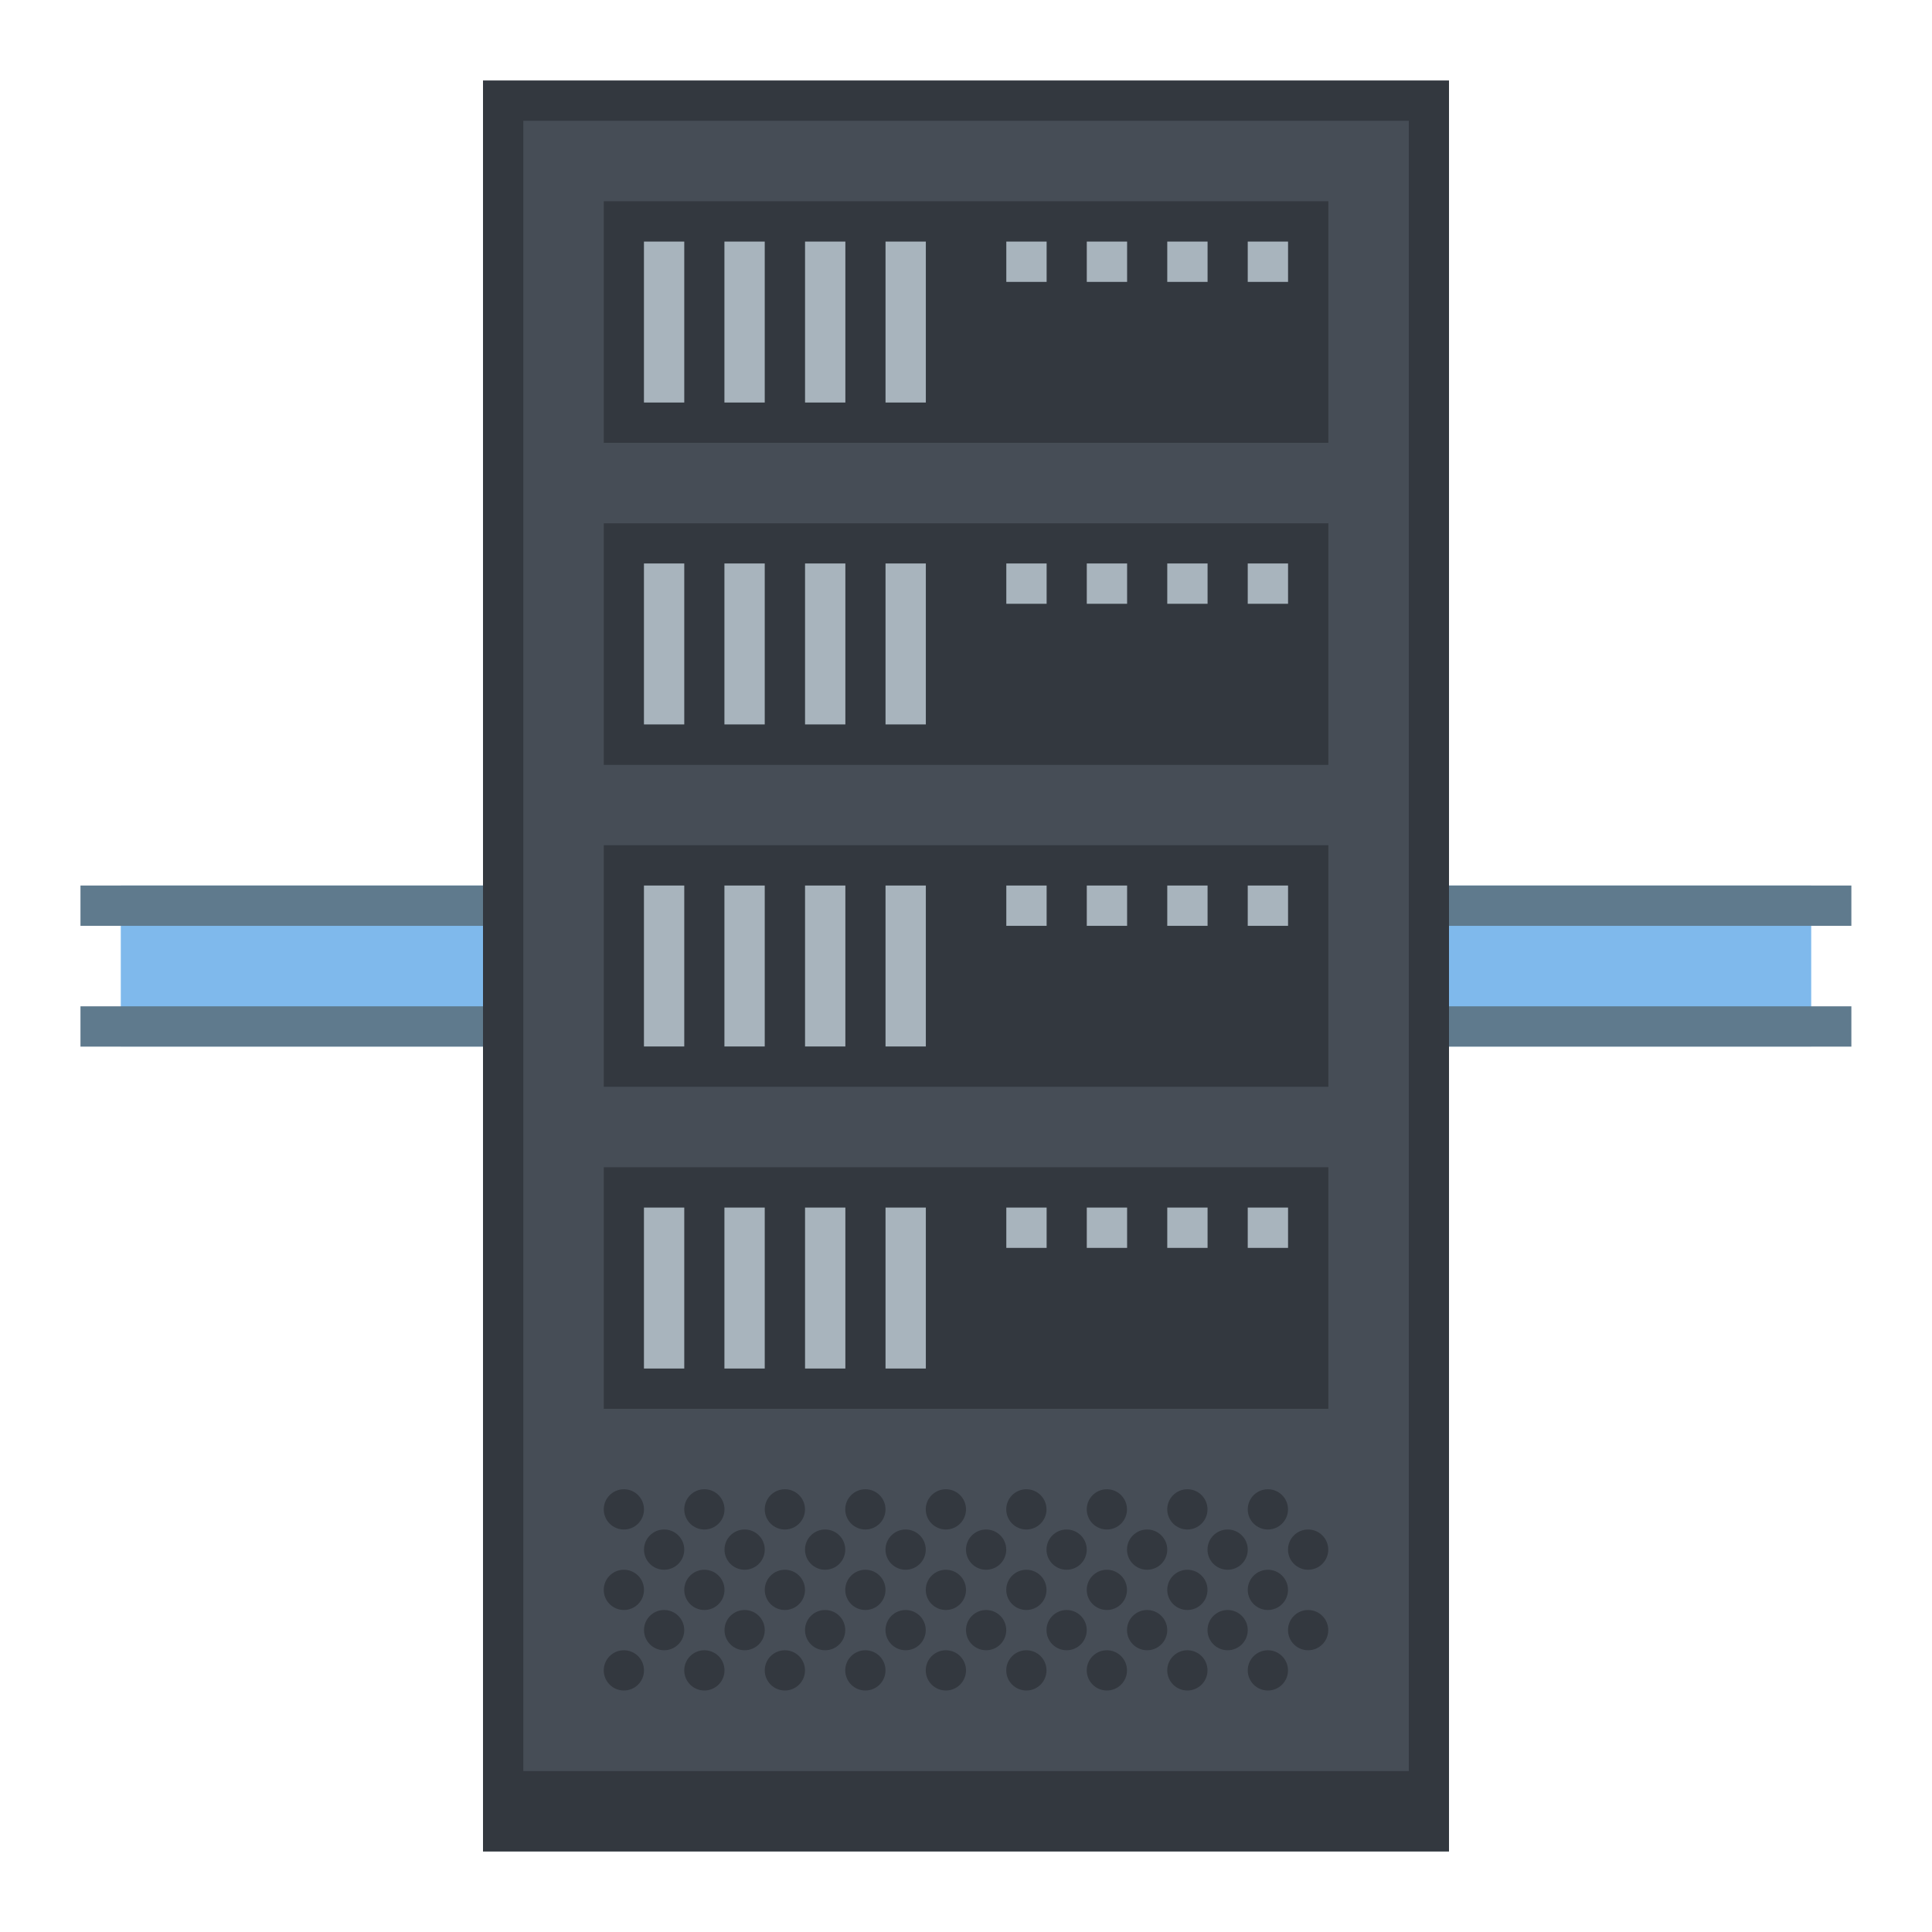
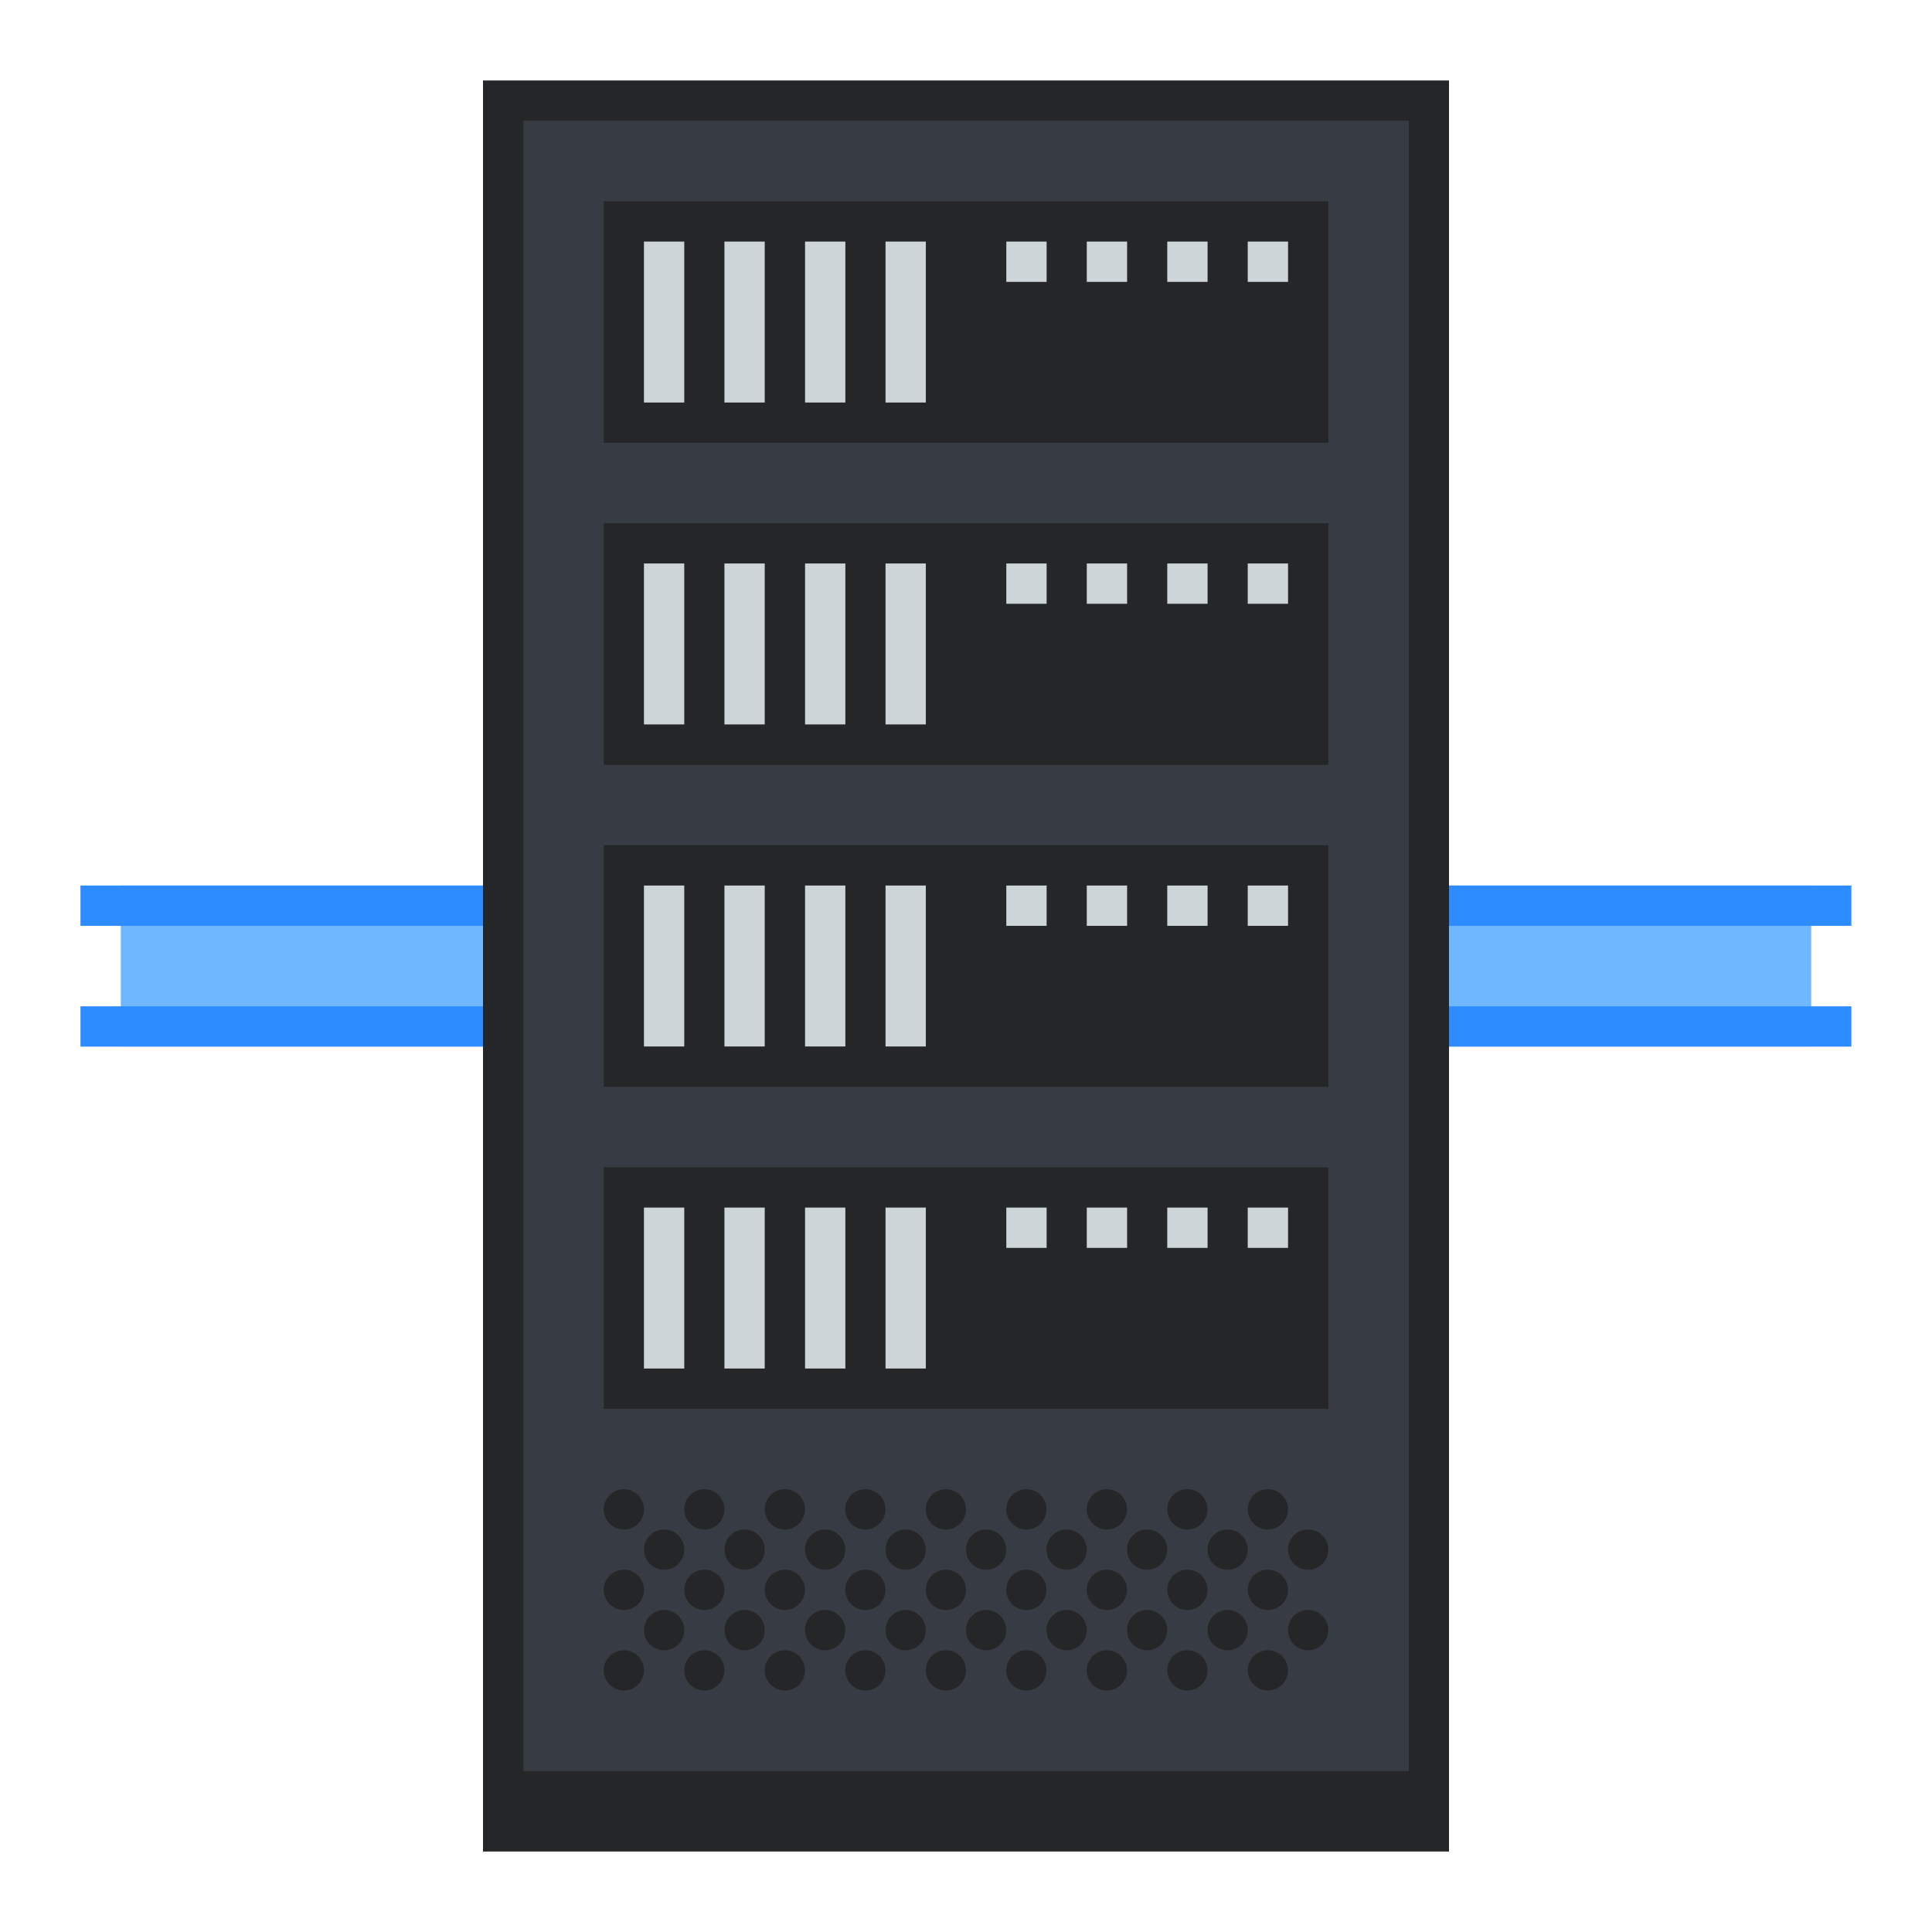
<svg xmlns="http://www.w3.org/2000/svg" width="48" height="48" viewBox="0 0 12.7 12.7" version="1.1" id="svg2634">
  <defs id="defs2628" />
  <g id="layer1" transform="translate(-82.55,-157.3)">
    <g id="g1241">
-       <rect y="163.121" x="91.81" height="1.058" width="2.646" id="rect2089" style="opacity:1;fill:#7fb9ec;fill-opacity:1;fill-rule:nonzero;stroke:none;stroke-width:0.265;stroke-linecap:round;stroke-linejoin:bevel;stroke-miterlimit:4;stroke-dasharray:none;stroke-dashoffset:35;stroke-opacity:1" />
-       <rect y="163.121" x="83.344" height="1.058" width="2.646" id="rect2087" style="opacity:1;fill:#7fb9ec;fill-opacity:1;fill-rule:nonzero;stroke:none;stroke-width:0.265;stroke-linecap:round;stroke-linejoin:bevel;stroke-miterlimit:4;stroke-dasharray:none;stroke-dashoffset:35;stroke-opacity:1" />
-       <rect y="163.121" x="83.079" height="0.265" width="2.91" id="rect2091" style="opacity:1;fill:#5f7a8d;fill-opacity:1;fill-rule:nonzero;stroke:none;stroke-width:0.265;stroke-linecap:round;stroke-linejoin:bevel;stroke-miterlimit:4;stroke-dasharray:none;stroke-dashoffset:35;stroke-opacity:1" />
-       <rect y="163.915" x="83.079" height="0.265" width="2.91" id="rect2093" style="opacity:1;fill:#5f7a8d;fill-opacity:1;fill-rule:nonzero;stroke:none;stroke-width:0.265;stroke-linecap:round;stroke-linejoin:bevel;stroke-miterlimit:4;stroke-dasharray:none;stroke-dashoffset:35;stroke-opacity:1" />
-       <rect y="163.121" x="91.81" height="0.265" width="2.91" id="rect2095" style="opacity:1;fill:#5f7a8d;fill-opacity:1;fill-rule:nonzero;stroke:none;stroke-width:0.265;stroke-linecap:round;stroke-linejoin:bevel;stroke-miterlimit:4;stroke-dasharray:none;stroke-dashoffset:35;stroke-opacity:1" />
-       <rect y="163.915" x="91.81" height="0.265" width="2.91" id="rect2097" style="opacity:1;fill:#5f7a8d;fill-opacity:1;fill-rule:nonzero;stroke:none;stroke-width:0.265;stroke-linecap:round;stroke-linejoin:bevel;stroke-miterlimit:4;stroke-dasharray:none;stroke-dashoffset:35;stroke-opacity:1" />
-       <rect y="157.829" x="85.725" height="11.642" width="6.35" id="rect1496" style="opacity:1;fill:#33383f;fill-opacity:1;fill-rule:nonzero;stroke:none;stroke-width:0.265;stroke-linecap:round;stroke-linejoin:bevel;stroke-miterlimit:4;stroke-dasharray:none;stroke-dashoffset:35;stroke-opacity:1" />
-       <rect y="158.094" x="85.99" height="10.848" width="5.821" id="rect1891" style="opacity:1;fill:#464d56;fill-opacity:1;fill-rule:nonzero;stroke:none;stroke-width:0.265;stroke-linecap:round;stroke-linejoin:bevel;stroke-miterlimit:4;stroke-dasharray:none;stroke-dashoffset:35;stroke-opacity:1" />
-       <rect y="158.623" x="86.519" height="1.588" width="4.763" id="rect1897" style="opacity:1;fill:#33383f;fill-opacity:1;fill-rule:nonzero;stroke:none;stroke-width:0.265;stroke-linecap:round;stroke-linejoin:bevel;stroke-miterlimit:4;stroke-dasharray:none;stroke-dashoffset:35;stroke-opacity:1" />
-       <rect y="160.74" x="86.519" height="1.588" width="4.763" id="rect1897-3" style="opacity:1;fill:#33383f;fill-opacity:1;fill-rule:nonzero;stroke:none;stroke-width:0.265;stroke-linecap:round;stroke-linejoin:bevel;stroke-miterlimit:4;stroke-dasharray:none;stroke-dashoffset:35;stroke-opacity:1" />
-       <rect y="162.856" x="86.519" height="1.588" width="4.763" id="rect1897-6" style="opacity:1;fill:#33383f;fill-opacity:1;fill-rule:nonzero;stroke:none;stroke-width:0.265;stroke-linecap:round;stroke-linejoin:bevel;stroke-miterlimit:4;stroke-dasharray:none;stroke-dashoffset:35;stroke-opacity:1" />
-       <rect y="164.973" x="86.519" height="1.588" width="4.763" id="rect1897-7" style="opacity:1;fill:#33383f;fill-opacity:1;fill-rule:nonzero;stroke:none;stroke-width:0.265;stroke-linecap:round;stroke-linejoin:bevel;stroke-miterlimit:4;stroke-dasharray:none;stroke-dashoffset:35;stroke-opacity:1" />
-       <rect y="158.888" x="86.783" height="1.058" width="0.265" id="rect1934" style="opacity:1;fill:#a8b4bd;fill-opacity:1;fill-rule:nonzero;stroke:none;stroke-width:0.265;stroke-linecap:round;stroke-linejoin:bevel;stroke-miterlimit:4;stroke-dasharray:none;stroke-dashoffset:35;stroke-opacity:1" />
-       <rect y="158.888" x="87.312" height="1.058" width="0.265" id="rect1936" style="opacity:1;fill:#a8b4bd;fill-opacity:1;fill-rule:nonzero;stroke:none;stroke-width:0.265;stroke-linecap:round;stroke-linejoin:bevel;stroke-miterlimit:4;stroke-dasharray:none;stroke-dashoffset:35;stroke-opacity:1" />
-       <rect y="158.888" x="87.842" height="1.058" width="0.265" id="rect1938" style="opacity:1;fill:#a8b4bd;fill-opacity:1;fill-rule:nonzero;stroke:none;stroke-width:0.265;stroke-linecap:round;stroke-linejoin:bevel;stroke-miterlimit:4;stroke-dasharray:none;stroke-dashoffset:35;stroke-opacity:1" />
-       <rect y="158.888" x="90.223" height="0.265" width="0.265" id="rect1940" style="opacity:1;fill:#a8b4bd;fill-opacity:1;fill-rule:nonzero;stroke:none;stroke-width:0.265;stroke-linecap:round;stroke-linejoin:bevel;stroke-miterlimit:4;stroke-dasharray:none;stroke-dashoffset:35;stroke-opacity:1" />
-       <rect y="158.888" x="89.694" height="0.265" width="0.265" id="rect1942" style="opacity:1;fill:#a8b4bd;fill-opacity:1;fill-rule:nonzero;stroke:none;stroke-width:0.265;stroke-linecap:round;stroke-linejoin:bevel;stroke-miterlimit:4;stroke-dasharray:none;stroke-dashoffset:35;stroke-opacity:1" />
-       <rect y="158.888" x="89.165" height="0.265" width="0.265" id="rect1944" style="opacity:1;fill:#a8b4bd;fill-opacity:1;fill-rule:nonzero;stroke:none;stroke-width:0.265;stroke-linecap:round;stroke-linejoin:bevel;stroke-miterlimit:4;stroke-dasharray:none;stroke-dashoffset:35;stroke-opacity:1" />
-       <path id="path2008" transform="matrix(0.2645833,0,0,0.2645833,82.55,157.3)" d="M 15.5,37 A 0.5,0.5 0 0 0 15,37.5 0.5,0.5 0 0 0 15.5,38 0.5,0.5 0 0 0 16,37.5 0.5,0.5 0 0 0 15.5,37 Z m 2,0 A 0.5,0.5 0 0 0 17,37.5 0.5,0.5 0 0 0 17.5,38 0.5,0.5 0 0 0 18,37.5 0.5,0.5 0 0 0 17.5,37 Z m 2,0 A 0.5,0.5 0 0 0 19,37.5 0.5,0.5 0 0 0 19.5,38 0.5,0.5 0 0 0 20,37.5 0.5,0.5 0 0 0 19.5,37 Z m 2,0 A 0.5,0.5 0 0 0 21,37.5 0.5,0.5 0 0 0 21.5,38 0.5,0.5 0 0 0 22,37.5 0.5,0.5 0 0 0 21.5,37 Z m 2,0 A 0.5,0.5 0 0 0 23,37.5 0.5,0.5 0 0 0 23.5,38 0.5,0.5 0 0 0 24,37.5 0.5,0.5 0 0 0 23.5,37 Z m 2,0 A 0.5,0.5 0 0 0 25,37.5 0.5,0.5 0 0 0 25.5,38 0.5,0.5 0 0 0 26,37.5 0.5,0.5 0 0 0 25.5,37 Z m 2,0 A 0.5,0.5 0 0 0 27,37.5 0.5,0.5 0 0 0 27.5,38 0.5,0.5 0 0 0 28,37.5 0.5,0.5 0 0 0 27.5,37 Z m 2,0 A 0.5,0.5 0 0 0 29,37.5 0.5,0.5 0 0 0 29.5,38 0.5,0.5 0 0 0 30,37.5 0.5,0.5 0 0 0 29.5,37 Z m 2,0 A 0.5,0.5 0 0 0 31,37.5 0.5,0.5 0 0 0 31.5,38 0.5,0.5 0 0 0 32,37.5 0.5,0.5 0 0 0 31.5,37 Z m -15,1 A 0.5,0.5 0 0 0 16,38.5 0.5,0.5 0 0 0 16.5,39 0.5,0.5 0 0 0 17,38.5 0.5,0.5 0 0 0 16.5,38 Z m 2,0 A 0.5,0.5 0 0 0 18,38.5 0.5,0.5 0 0 0 18.5,39 0.5,0.5 0 0 0 19,38.5 0.5,0.5 0 0 0 18.5,38 Z m 2,0 A 0.5,0.5 0 0 0 20,38.5 0.5,0.5 0 0 0 20.5,39 0.5,0.5 0 0 0 21,38.5 0.5,0.5 0 0 0 20.5,38 Z m 2,0 A 0.5,0.5 0 0 0 22,38.5 0.5,0.5 0 0 0 22.5,39 0.5,0.5 0 0 0 23,38.5 0.5,0.5 0 0 0 22.5,38 Z m 2,0 A 0.5,0.5 0 0 0 24,38.5 0.5,0.5 0 0 0 24.5,39 0.5,0.5 0 0 0 25,38.5 0.5,0.5 0 0 0 24.5,38 Z m 2,0 A 0.5,0.5 0 0 0 26,38.5 0.5,0.5 0 0 0 26.5,39 0.5,0.5 0 0 0 27,38.5 0.5,0.5 0 0 0 26.5,38 Z m 2,0 A 0.5,0.5 0 0 0 28,38.5 0.5,0.5 0 0 0 28.5,39 0.5,0.5 0 0 0 29,38.5 0.5,0.5 0 0 0 28.5,38 Z m 2,0 A 0.5,0.5 0 0 0 30,38.5 0.5,0.5 0 0 0 30.5,39 0.5,0.5 0 0 0 31,38.5 0.5,0.5 0 0 0 30.5,38 Z m 2,0 A 0.5,0.5 0 0 0 32,38.5 0.5,0.5 0 0 0 32.5,39 0.5,0.5 0 0 0 33,38.5 0.5,0.5 0 0 0 32.5,38 Z m -17,1 A 0.5,0.5 0 0 0 15,39.5 0.5,0.5 0 0 0 15.5,40 0.5,0.5 0 0 0 16,39.5 0.5,0.5 0 0 0 15.5,39 Z m 2,0 A 0.5,0.5 0 0 0 17,39.5 0.5,0.5 0 0 0 17.5,40 0.5,0.5 0 0 0 18,39.5 0.5,0.5 0 0 0 17.5,39 Z m 2,0 A 0.5,0.5 0 0 0 19,39.5 0.5,0.5 0 0 0 19.5,40 0.5,0.5 0 0 0 20,39.5 0.5,0.5 0 0 0 19.5,39 Z m 2,0 A 0.5,0.5 0 0 0 21,39.5 0.5,0.5 0 0 0 21.5,40 0.5,0.5 0 0 0 22,39.5 0.5,0.5 0 0 0 21.5,39 Z m 2,0 A 0.5,0.5 0 0 0 23,39.5 0.5,0.5 0 0 0 23.5,40 0.5,0.5 0 0 0 24,39.5 0.5,0.5 0 0 0 23.5,39 Z m 2,0 A 0.5,0.5 0 0 0 25,39.5 0.5,0.5 0 0 0 25.5,40 0.5,0.5 0 0 0 26,39.5 0.5,0.5 0 0 0 25.5,39 Z m 2,0 A 0.5,0.5 0 0 0 27,39.5 0.5,0.5 0 0 0 27.5,40 0.5,0.5 0 0 0 28,39.5 0.5,0.5 0 0 0 27.5,39 Z m 2,0 A 0.5,0.5 0 0 0 29,39.5 0.5,0.5 0 0 0 29.5,40 0.5,0.5 0 0 0 30,39.5 0.5,0.5 0 0 0 29.5,39 Z m 2,0 A 0.5,0.5 0 0 0 31,39.5 0.5,0.5 0 0 0 31.5,40 0.5,0.5 0 0 0 32,39.5 0.5,0.5 0 0 0 31.5,39 Z m -15,1 A 0.5,0.5 0 0 0 16,40.5 0.5,0.5 0 0 0 16.5,41 0.5,0.5 0 0 0 17,40.5 0.5,0.5 0 0 0 16.5,40 Z m 2,0 A 0.5,0.5 0 0 0 18,40.5 0.5,0.5 0 0 0 18.5,41 0.5,0.5 0 0 0 19,40.5 0.5,0.5 0 0 0 18.5,40 Z m 2,0 A 0.5,0.5 0 0 0 20,40.5 0.5,0.5 0 0 0 20.5,41 0.5,0.5 0 0 0 21,40.5 0.5,0.5 0 0 0 20.5,40 Z m 2,0 A 0.5,0.5 0 0 0 22,40.5 0.5,0.5 0 0 0 22.5,41 0.5,0.5 0 0 0 23,40.5 0.5,0.5 0 0 0 22.5,40 Z m 2,0 A 0.5,0.5 0 0 0 24,40.5 0.5,0.5 0 0 0 24.5,41 0.5,0.5 0 0 0 25,40.5 0.5,0.5 0 0 0 24.5,40 Z m 2,0 A 0.5,0.5 0 0 0 26,40.5 0.5,0.5 0 0 0 26.5,41 0.5,0.5 0 0 0 27,40.5 0.5,0.5 0 0 0 26.5,40 Z m 2,0 A 0.5,0.5 0 0 0 28,40.5 0.5,0.5 0 0 0 28.5,41 0.5,0.5 0 0 0 29,40.5 0.5,0.5 0 0 0 28.5,40 Z m 2,0 A 0.5,0.5 0 0 0 30,40.5 0.5,0.5 0 0 0 30.5,41 0.5,0.5 0 0 0 31,40.5 0.5,0.5 0 0 0 30.5,40 Z m 2,0 A 0.5,0.5 0 0 0 32,40.5 0.5,0.5 0 0 0 32.5,41 0.5,0.5 0 0 0 33,40.5 0.5,0.5 0 0 0 32.5,40 Z m -17,1 A 0.5,0.5 0 0 0 15,41.5 0.5,0.5 0 0 0 15.5,42 0.5,0.5 0 0 0 16,41.5 0.5,0.5 0 0 0 15.5,41 Z m 2,0 A 0.5,0.5 0 0 0 17,41.5 0.5,0.5 0 0 0 17.5,42 0.5,0.5 0 0 0 18,41.5 0.5,0.5 0 0 0 17.5,41 Z m 2,0 A 0.5,0.5 0 0 0 19,41.5 0.5,0.5 0 0 0 19.5,42 0.5,0.5 0 0 0 20,41.5 0.5,0.5 0 0 0 19.5,41 Z m 2,0 A 0.5,0.5 0 0 0 21,41.5 0.5,0.5 0 0 0 21.5,42 0.5,0.5 0 0 0 22,41.5 0.5,0.5 0 0 0 21.5,41 Z m 2,0 A 0.5,0.5 0 0 0 23,41.5 0.5,0.5 0 0 0 23.5,42 0.5,0.5 0 0 0 24,41.5 0.5,0.5 0 0 0 23.5,41 Z m 2,0 A 0.5,0.5 0 0 0 25,41.5 0.5,0.5 0 0 0 25.5,42 0.5,0.5 0 0 0 26,41.5 0.5,0.5 0 0 0 25.5,41 Z m 2,0 A 0.5,0.5 0 0 0 27,41.5 0.5,0.5 0 0 0 27.5,42 0.5,0.5 0 0 0 28,41.5 0.5,0.5 0 0 0 27.5,41 Z m 2,0 A 0.5,0.5 0 0 0 29,41.5 0.5,0.5 0 0 0 29.5,42 0.5,0.5 0 0 0 30,41.5 0.5,0.5 0 0 0 29.5,41 Z m 2,0 A 0.5,0.5 0 0 0 31,41.5 0.5,0.5 0 0 0 31.5,42 0.5,0.5 0 0 0 32,41.5 0.5,0.5 0 0 0 31.5,41 Z" style="opacity:1;fill:#33383f;fill-opacity:1;fill-rule:nonzero;stroke:none;stroke-width:1;stroke-linecap:round;stroke-linejoin:bevel;stroke-miterlimit:4;stroke-dasharray:none;stroke-dashoffset:35;stroke-opacity:1" />
-       <rect y="158.888" x="90.752" height="0.265" width="0.265" id="rect1064" style="opacity:1;fill:#a8b4bd;fill-opacity:1;fill-rule:nonzero;stroke:none;stroke-width:0.529;stroke-linecap:square;stroke-linejoin:bevel;stroke-miterlimit:4;stroke-dasharray:none;stroke-dashoffset:35;stroke-opacity:1" />
-       <rect y="158.888" x="88.371" height="1.058" width="0.265" id="rect1066" style="opacity:1;fill:#a8b4bd;fill-opacity:1;fill-rule:nonzero;stroke:none;stroke-width:0.529;stroke-linecap:square;stroke-linejoin:bevel;stroke-miterlimit:4;stroke-dasharray:none;stroke-dashoffset:35;stroke-opacity:1" />
-       <rect y="161.004" x="86.783" height="1.058" width="0.265" id="rect1934-9" style="opacity:1;fill:#a8b4bd;fill-opacity:1;fill-rule:nonzero;stroke:none;stroke-width:0.265;stroke-linecap:round;stroke-linejoin:bevel;stroke-miterlimit:4;stroke-dasharray:none;stroke-dashoffset:35;stroke-opacity:1" />
-       <rect y="161.004" x="87.312" height="1.058" width="0.265" id="rect1936-1" style="opacity:1;fill:#a8b4bd;fill-opacity:1;fill-rule:nonzero;stroke:none;stroke-width:0.265;stroke-linecap:round;stroke-linejoin:bevel;stroke-miterlimit:4;stroke-dasharray:none;stroke-dashoffset:35;stroke-opacity:1" />
-       <rect y="161.004" x="87.842" height="1.058" width="0.265" id="rect1938-2" style="opacity:1;fill:#a8b4bd;fill-opacity:1;fill-rule:nonzero;stroke:none;stroke-width:0.265;stroke-linecap:round;stroke-linejoin:bevel;stroke-miterlimit:4;stroke-dasharray:none;stroke-dashoffset:35;stroke-opacity:1" />
-       <rect y="161.004" x="90.223" height="0.265" width="0.265" id="rect1940-7" style="opacity:1;fill:#a8b4bd;fill-opacity:1;fill-rule:nonzero;stroke:none;stroke-width:0.265;stroke-linecap:round;stroke-linejoin:bevel;stroke-miterlimit:4;stroke-dasharray:none;stroke-dashoffset:35;stroke-opacity:1" />
-       <rect y="161.004" x="89.694" height="0.265" width="0.265" id="rect1942-0" style="opacity:1;fill:#a8b4bd;fill-opacity:1;fill-rule:nonzero;stroke:none;stroke-width:0.265;stroke-linecap:round;stroke-linejoin:bevel;stroke-miterlimit:4;stroke-dasharray:none;stroke-dashoffset:35;stroke-opacity:1" />
-       <rect y="161.004" x="89.165" height="0.265" width="0.265" id="rect1944-9" style="opacity:1;fill:#a8b4bd;fill-opacity:1;fill-rule:nonzero;stroke:none;stroke-width:0.265;stroke-linecap:round;stroke-linejoin:bevel;stroke-miterlimit:4;stroke-dasharray:none;stroke-dashoffset:35;stroke-opacity:1" />
-       <rect y="161.004" x="90.752" height="0.265" width="0.265" id="rect1064-3" style="opacity:1;fill:#a8b4bd;fill-opacity:1;fill-rule:nonzero;stroke:none;stroke-width:0.529;stroke-linecap:square;stroke-linejoin:bevel;stroke-miterlimit:4;stroke-dasharray:none;stroke-dashoffset:35;stroke-opacity:1" />
-       <rect y="161.004" x="88.371" height="1.058" width="0.265" id="rect1066-6" style="opacity:1;fill:#a8b4bd;fill-opacity:1;fill-rule:nonzero;stroke:none;stroke-width:0.529;stroke-linecap:square;stroke-linejoin:bevel;stroke-miterlimit:4;stroke-dasharray:none;stroke-dashoffset:35;stroke-opacity:1" />
-       <rect y="163.121" x="86.783" height="1.058" width="0.265" id="rect1934-0" style="opacity:1;fill:#a8b4bd;fill-opacity:1;fill-rule:nonzero;stroke:none;stroke-width:0.265;stroke-linecap:round;stroke-linejoin:bevel;stroke-miterlimit:4;stroke-dasharray:none;stroke-dashoffset:35;stroke-opacity:1" />
-       <rect y="163.121" x="87.312" height="1.058" width="0.265" id="rect1936-6" style="opacity:1;fill:#a8b4bd;fill-opacity:1;fill-rule:nonzero;stroke:none;stroke-width:0.265;stroke-linecap:round;stroke-linejoin:bevel;stroke-miterlimit:4;stroke-dasharray:none;stroke-dashoffset:35;stroke-opacity:1" />
-       <rect y="163.121" x="87.842" height="1.058" width="0.265" id="rect1938-26" style="opacity:1;fill:#a8b4bd;fill-opacity:1;fill-rule:nonzero;stroke:none;stroke-width:0.265;stroke-linecap:round;stroke-linejoin:bevel;stroke-miterlimit:4;stroke-dasharray:none;stroke-dashoffset:35;stroke-opacity:1" />
-       <rect y="163.121" x="90.223" height="0.265" width="0.265" id="rect1940-1" style="opacity:1;fill:#a8b4bd;fill-opacity:1;fill-rule:nonzero;stroke:none;stroke-width:0.265;stroke-linecap:round;stroke-linejoin:bevel;stroke-miterlimit:4;stroke-dasharray:none;stroke-dashoffset:35;stroke-opacity:1" />
-       <rect y="163.121" x="89.694" height="0.265" width="0.265" id="rect1942-8" style="opacity:1;fill:#a8b4bd;fill-opacity:1;fill-rule:nonzero;stroke:none;stroke-width:0.265;stroke-linecap:round;stroke-linejoin:bevel;stroke-miterlimit:4;stroke-dasharray:none;stroke-dashoffset:35;stroke-opacity:1" />
-       <rect y="163.121" x="89.165" height="0.265" width="0.265" id="rect1944-7" style="opacity:1;fill:#a8b4bd;fill-opacity:1;fill-rule:nonzero;stroke:none;stroke-width:0.265;stroke-linecap:round;stroke-linejoin:bevel;stroke-miterlimit:4;stroke-dasharray:none;stroke-dashoffset:35;stroke-opacity:1" />
-       <rect y="163.121" x="90.752" height="0.265" width="0.265" id="rect1064-9" style="opacity:1;fill:#a8b4bd;fill-opacity:1;fill-rule:nonzero;stroke:none;stroke-width:0.529;stroke-linecap:square;stroke-linejoin:bevel;stroke-miterlimit:4;stroke-dasharray:none;stroke-dashoffset:35;stroke-opacity:1" />
-       <rect y="163.121" x="88.371" height="1.058" width="0.265" id="rect1066-2" style="opacity:1;fill:#a8b4bd;fill-opacity:1;fill-rule:nonzero;stroke:none;stroke-width:0.529;stroke-linecap:square;stroke-linejoin:bevel;stroke-miterlimit:4;stroke-dasharray:none;stroke-dashoffset:35;stroke-opacity:1" />
-       <rect y="165.238" x="86.783" height="1.058" width="0.265" id="rect1934-02" style="opacity:1;fill:#a8b4bd;fill-opacity:1;fill-rule:nonzero;stroke:none;stroke-width:0.265;stroke-linecap:round;stroke-linejoin:bevel;stroke-miterlimit:4;stroke-dasharray:none;stroke-dashoffset:35;stroke-opacity:1" />
-       <rect y="165.238" x="87.312" height="1.058" width="0.265" id="rect1936-3" style="opacity:1;fill:#a8b4bd;fill-opacity:1;fill-rule:nonzero;stroke:none;stroke-width:0.265;stroke-linecap:round;stroke-linejoin:bevel;stroke-miterlimit:4;stroke-dasharray:none;stroke-dashoffset:35;stroke-opacity:1" />
-       <rect y="165.238" x="87.842" height="1.058" width="0.265" id="rect1938-7" style="opacity:1;fill:#a8b4bd;fill-opacity:1;fill-rule:nonzero;stroke:none;stroke-width:0.265;stroke-linecap:round;stroke-linejoin:bevel;stroke-miterlimit:4;stroke-dasharray:none;stroke-dashoffset:35;stroke-opacity:1" />
-       <rect y="165.238" x="90.223" height="0.265" width="0.265" id="rect1940-5" style="opacity:1;fill:#a8b4bd;fill-opacity:1;fill-rule:nonzero;stroke:none;stroke-width:0.265;stroke-linecap:round;stroke-linejoin:bevel;stroke-miterlimit:4;stroke-dasharray:none;stroke-dashoffset:35;stroke-opacity:1" />
-       <rect y="165.238" x="89.694" height="0.265" width="0.265" id="rect1942-9" style="opacity:1;fill:#a8b4bd;fill-opacity:1;fill-rule:nonzero;stroke:none;stroke-width:0.265;stroke-linecap:round;stroke-linejoin:bevel;stroke-miterlimit:4;stroke-dasharray:none;stroke-dashoffset:35;stroke-opacity:1" />
-       <rect y="165.238" x="89.165" height="0.265" width="0.265" id="rect1944-2" style="opacity:1;fill:#a8b4bd;fill-opacity:1;fill-rule:nonzero;stroke:none;stroke-width:0.265;stroke-linecap:round;stroke-linejoin:bevel;stroke-miterlimit:4;stroke-dasharray:none;stroke-dashoffset:35;stroke-opacity:1" />
-       <rect y="165.238" x="90.752" height="0.265" width="0.265" id="rect1064-2" style="opacity:1;fill:#a8b4bd;fill-opacity:1;fill-rule:nonzero;stroke:none;stroke-width:0.529;stroke-linecap:square;stroke-linejoin:bevel;stroke-miterlimit:4;stroke-dasharray:none;stroke-dashoffset:35;stroke-opacity:1" />
-       <rect y="165.238" x="88.371" height="1.058" width="0.265" id="rect1066-8" style="opacity:1;fill:#a8b4bd;fill-opacity:1;fill-rule:nonzero;stroke:none;stroke-width:0.529;stroke-linecap:square;stroke-linejoin:bevel;stroke-miterlimit:4;stroke-dasharray:none;stroke-dashoffset:35;stroke-opacity:1" />
+       <rect y="163.121" x="91.81" height="1.058" width="2.646" id="rect2089" style="opacity:1;fill:#6fb7ff;fill-opacity:1;fill-rule:nonzero;stroke:none;stroke-width:0.265;stroke-linecap:round;stroke-linejoin:bevel;stroke-miterlimit:4;stroke-dasharray:none;stroke-dashoffset:35;stroke-opacity:1" />
+       <rect y="163.121" x="83.344" height="1.058" width="2.646" id="rect2087" style="opacity:1;fill:#6fb7ff;fill-opacity:1;fill-rule:nonzero;stroke:none;stroke-width:0.265;stroke-linecap:round;stroke-linejoin:bevel;stroke-miterlimit:4;stroke-dasharray:none;stroke-dashoffset:35;stroke-opacity:1" />
+       <rect y="163.121" x="83.079" height="0.265" width="2.91" id="rect2091" style="opacity:1;fill:#2d8cff;fill-opacity:1;fill-rule:nonzero;stroke:none;stroke-width:0.265;stroke-linecap:round;stroke-linejoin:bevel;stroke-miterlimit:4;stroke-dasharray:none;stroke-dashoffset:35;stroke-opacity:1" />
+       <rect y="163.915" x="83.079" height="0.265" width="2.91" id="rect2093" style="opacity:1;fill:#2d8cff;fill-opacity:1;fill-rule:nonzero;stroke:none;stroke-width:0.265;stroke-linecap:round;stroke-linejoin:bevel;stroke-miterlimit:4;stroke-dasharray:none;stroke-dashoffset:35;stroke-opacity:1" />
+       <rect y="163.121" x="91.81" height="0.265" width="2.91" id="rect2095" style="opacity:1;fill:#2d8cff;fill-opacity:1;fill-rule:nonzero;stroke:none;stroke-width:0.265;stroke-linecap:round;stroke-linejoin:bevel;stroke-miterlimit:4;stroke-dasharray:none;stroke-dashoffset:35;stroke-opacity:1" />
+       <rect y="163.915" x="91.81" height="0.265" width="2.91" id="rect2097" style="opacity:1;fill:#2d8cff;fill-opacity:1;fill-rule:nonzero;stroke:none;stroke-width:0.265;stroke-linecap:round;stroke-linejoin:bevel;stroke-miterlimit:4;stroke-dasharray:none;stroke-dashoffset:35;stroke-opacity:1" />
+       <rect y="157.829" x="85.725" height="11.642" width="6.35" id="rect1496" style="opacity:1;fill:#252627;fill-opacity:1;fill-rule:nonzero;stroke:none;stroke-width:0.265;stroke-linecap:round;stroke-linejoin:bevel;stroke-miterlimit:4;stroke-dasharray:none;stroke-dashoffset:35;stroke-opacity:1" />
+       <rect y="158.094" x="85.99" height="10.848" width="5.821" id="rect1891" style="opacity:1;fill:#373b43;fill-opacity:1;fill-rule:nonzero;stroke:none;stroke-width:0.265;stroke-linecap:round;stroke-linejoin:bevel;stroke-miterlimit:4;stroke-dasharray:none;stroke-dashoffset:35;stroke-opacity:1" />
+       <rect y="158.623" x="86.519" height="1.588" width="4.763" id="rect1897" style="opacity:1;fill:#252627;fill-opacity:1;fill-rule:nonzero;stroke:none;stroke-width:0.265;stroke-linecap:round;stroke-linejoin:bevel;stroke-miterlimit:4;stroke-dasharray:none;stroke-dashoffset:35;stroke-opacity:1" />
+       <rect y="160.74" x="86.519" height="1.588" width="4.763" id="rect1897-3" style="opacity:1;fill:#252627;fill-opacity:1;fill-rule:nonzero;stroke:none;stroke-width:0.265;stroke-linecap:round;stroke-linejoin:bevel;stroke-miterlimit:4;stroke-dasharray:none;stroke-dashoffset:35;stroke-opacity:1" />
+       <rect y="162.856" x="86.519" height="1.588" width="4.763" id="rect1897-6" style="opacity:1;fill:#252627;fill-opacity:1;fill-rule:nonzero;stroke:none;stroke-width:0.265;stroke-linecap:round;stroke-linejoin:bevel;stroke-miterlimit:4;stroke-dasharray:none;stroke-dashoffset:35;stroke-opacity:1" />
+       <rect y="164.973" x="86.519" height="1.588" width="4.763" id="rect1897-7" style="opacity:1;fill:#252627;fill-opacity:1;fill-rule:nonzero;stroke:none;stroke-width:0.265;stroke-linecap:round;stroke-linejoin:bevel;stroke-miterlimit:4;stroke-dasharray:none;stroke-dashoffset:35;stroke-opacity:1" />
+       <rect y="158.888" x="86.783" height="1.058" width="0.265" id="rect1934" style="opacity:1;fill:#cdd5d9;fill-opacity:1;fill-rule:nonzero;stroke:none;stroke-width:0.265;stroke-linecap:round;stroke-linejoin:bevel;stroke-miterlimit:4;stroke-dasharray:none;stroke-dashoffset:35;stroke-opacity:1" />
+       <rect y="158.888" x="87.312" height="1.058" width="0.265" id="rect1936" style="opacity:1;fill:#cdd5d9;fill-opacity:1;fill-rule:nonzero;stroke:none;stroke-width:0.265;stroke-linecap:round;stroke-linejoin:bevel;stroke-miterlimit:4;stroke-dasharray:none;stroke-dashoffset:35;stroke-opacity:1" />
+       <rect y="158.888" x="87.842" height="1.058" width="0.265" id="rect1938" style="opacity:1;fill:#cdd5d9;fill-opacity:1;fill-rule:nonzero;stroke:none;stroke-width:0.265;stroke-linecap:round;stroke-linejoin:bevel;stroke-miterlimit:4;stroke-dasharray:none;stroke-dashoffset:35;stroke-opacity:1" />
+       <rect y="158.888" x="90.223" height="0.265" width="0.265" id="rect1940" style="opacity:1;fill:#cdd5d9;fill-opacity:1;fill-rule:nonzero;stroke:none;stroke-width:0.265;stroke-linecap:round;stroke-linejoin:bevel;stroke-miterlimit:4;stroke-dasharray:none;stroke-dashoffset:35;stroke-opacity:1" />
+       <rect y="158.888" x="89.694" height="0.265" width="0.265" id="rect1942" style="opacity:1;fill:#cdd5d9;fill-opacity:1;fill-rule:nonzero;stroke:none;stroke-width:0.265;stroke-linecap:round;stroke-linejoin:bevel;stroke-miterlimit:4;stroke-dasharray:none;stroke-dashoffset:35;stroke-opacity:1" />
+       <rect y="158.888" x="89.165" height="0.265" width="0.265" id="rect1944" style="opacity:1;fill:#cdd5d9;fill-opacity:1;fill-rule:nonzero;stroke:none;stroke-width:0.265;stroke-linecap:round;stroke-linejoin:bevel;stroke-miterlimit:4;stroke-dasharray:none;stroke-dashoffset:35;stroke-opacity:1" />
+       <path id="path2008" transform="matrix(0.2645833,0,0,0.2645833,82.55,157.3)" d="M 15.5,37 A 0.5,0.5 0 0 0 15,37.5 0.5,0.5 0 0 0 15.5,38 0.5,0.5 0 0 0 16,37.5 0.5,0.5 0 0 0 15.5,37 Z m 2,0 A 0.5,0.5 0 0 0 17,37.5 0.5,0.5 0 0 0 17.5,38 0.5,0.5 0 0 0 18,37.5 0.5,0.5 0 0 0 17.5,37 Z m 2,0 A 0.5,0.5 0 0 0 19,37.5 0.5,0.5 0 0 0 19.5,38 0.5,0.5 0 0 0 20,37.5 0.5,0.5 0 0 0 19.5,37 Z m 2,0 A 0.5,0.5 0 0 0 21,37.5 0.5,0.5 0 0 0 21.5,38 0.5,0.5 0 0 0 22,37.5 0.5,0.5 0 0 0 21.5,37 Z m 2,0 A 0.5,0.5 0 0 0 23,37.5 0.5,0.5 0 0 0 23.5,38 0.5,0.5 0 0 0 24,37.5 0.5,0.5 0 0 0 23.5,37 Z m 2,0 A 0.5,0.5 0 0 0 25,37.5 0.5,0.5 0 0 0 25.5,38 0.5,0.5 0 0 0 26,37.5 0.5,0.5 0 0 0 25.5,37 Z m 2,0 A 0.5,0.5 0 0 0 27,37.5 0.5,0.5 0 0 0 27.5,38 0.5,0.5 0 0 0 28,37.5 0.5,0.5 0 0 0 27.5,37 Z m 2,0 A 0.5,0.5 0 0 0 29,37.5 0.5,0.5 0 0 0 29.5,38 0.5,0.5 0 0 0 30,37.5 0.5,0.5 0 0 0 29.5,37 Z m 2,0 A 0.5,0.5 0 0 0 31,37.5 0.5,0.5 0 0 0 31.5,38 0.5,0.5 0 0 0 32,37.5 0.5,0.5 0 0 0 31.5,37 Z m -15,1 A 0.5,0.5 0 0 0 16,38.5 0.5,0.5 0 0 0 16.5,39 0.5,0.5 0 0 0 17,38.5 0.5,0.5 0 0 0 16.5,38 Z m 2,0 A 0.5,0.5 0 0 0 18,38.5 0.5,0.5 0 0 0 18.5,39 0.5,0.5 0 0 0 19,38.5 0.5,0.5 0 0 0 18.5,38 Z m 2,0 A 0.5,0.5 0 0 0 20,38.5 0.5,0.5 0 0 0 20.5,39 0.5,0.5 0 0 0 21,38.5 0.5,0.5 0 0 0 20.5,38 Z m 2,0 A 0.5,0.5 0 0 0 22,38.5 0.5,0.5 0 0 0 22.5,39 0.5,0.5 0 0 0 23,38.5 0.5,0.5 0 0 0 22.5,38 Z m 2,0 A 0.5,0.5 0 0 0 24,38.5 0.5,0.5 0 0 0 24.5,39 0.5,0.5 0 0 0 25,38.5 0.5,0.5 0 0 0 24.5,38 Z m 2,0 A 0.5,0.5 0 0 0 26,38.5 0.5,0.5 0 0 0 26.5,39 0.5,0.5 0 0 0 27,38.5 0.5,0.5 0 0 0 26.5,38 Z m 2,0 A 0.5,0.5 0 0 0 28,38.5 0.5,0.5 0 0 0 28.5,39 0.5,0.5 0 0 0 29,38.5 0.5,0.5 0 0 0 28.5,38 Z m 2,0 A 0.5,0.5 0 0 0 30,38.5 0.5,0.5 0 0 0 30.5,39 0.5,0.5 0 0 0 31,38.5 0.5,0.5 0 0 0 30.5,38 Z m 2,0 A 0.5,0.5 0 0 0 32,38.5 0.5,0.5 0 0 0 32.5,39 0.5,0.5 0 0 0 33,38.5 0.5,0.5 0 0 0 32.5,38 Z m -17,1 A 0.5,0.5 0 0 0 15,39.5 0.5,0.5 0 0 0 15.5,40 0.5,0.5 0 0 0 16,39.5 0.5,0.5 0 0 0 15.5,39 Z m 2,0 A 0.5,0.5 0 0 0 17,39.5 0.5,0.5 0 0 0 17.5,40 0.5,0.5 0 0 0 18,39.5 0.5,0.5 0 0 0 17.5,39 Z m 2,0 A 0.5,0.5 0 0 0 19,39.5 0.5,0.5 0 0 0 19.5,40 0.5,0.5 0 0 0 20,39.5 0.5,0.5 0 0 0 19.5,39 Z m 2,0 A 0.5,0.5 0 0 0 21,39.5 0.5,0.5 0 0 0 21.5,40 0.5,0.5 0 0 0 22,39.5 0.5,0.5 0 0 0 21.5,39 Z m 2,0 A 0.5,0.5 0 0 0 23,39.5 0.5,0.5 0 0 0 23.5,40 0.5,0.5 0 0 0 24,39.5 0.5,0.5 0 0 0 23.5,39 Z m 2,0 A 0.5,0.5 0 0 0 25,39.5 0.5,0.5 0 0 0 25.5,40 0.5,0.5 0 0 0 26,39.5 0.5,0.5 0 0 0 25.5,39 Z m 2,0 A 0.5,0.5 0 0 0 27,39.5 0.5,0.5 0 0 0 27.5,40 0.5,0.5 0 0 0 28,39.5 0.5,0.5 0 0 0 27.5,39 Z m 2,0 A 0.5,0.5 0 0 0 29,39.5 0.5,0.5 0 0 0 29.5,40 0.5,0.5 0 0 0 30,39.5 0.5,0.5 0 0 0 29.5,39 Z m 2,0 A 0.5,0.5 0 0 0 31,39.5 0.5,0.5 0 0 0 31.5,40 0.5,0.5 0 0 0 32,39.5 0.5,0.5 0 0 0 31.5,39 Z m -15,1 A 0.5,0.5 0 0 0 16,40.5 0.5,0.5 0 0 0 16.5,41 0.5,0.5 0 0 0 17,40.5 0.5,0.5 0 0 0 16.5,40 Z m 2,0 A 0.5,0.5 0 0 0 18,40.5 0.5,0.5 0 0 0 18.5,41 0.5,0.5 0 0 0 19,40.5 0.5,0.5 0 0 0 18.5,40 Z m 2,0 A 0.5,0.5 0 0 0 20,40.5 0.5,0.5 0 0 0 20.5,41 0.5,0.5 0 0 0 21,40.5 0.5,0.5 0 0 0 20.5,40 Z m 2,0 A 0.5,0.5 0 0 0 22,40.5 0.5,0.5 0 0 0 22.5,41 0.5,0.5 0 0 0 23,40.5 0.5,0.5 0 0 0 22.5,40 Z m 2,0 A 0.5,0.5 0 0 0 24,40.5 0.5,0.5 0 0 0 24.5,41 0.5,0.5 0 0 0 25,40.5 0.5,0.5 0 0 0 24.5,40 Z m 2,0 A 0.5,0.5 0 0 0 26,40.5 0.5,0.5 0 0 0 26.5,41 0.5,0.5 0 0 0 27,40.5 0.5,0.5 0 0 0 26.5,40 Z m 2,0 A 0.5,0.5 0 0 0 28,40.5 0.5,0.5 0 0 0 28.5,41 0.5,0.5 0 0 0 29,40.5 0.5,0.5 0 0 0 28.5,40 Z m 2,0 A 0.5,0.5 0 0 0 30,40.5 0.5,0.5 0 0 0 30.5,41 0.5,0.5 0 0 0 31,40.5 0.5,0.5 0 0 0 30.5,40 Z m 2,0 A 0.5,0.5 0 0 0 32,40.5 0.5,0.5 0 0 0 32.5,41 0.5,0.5 0 0 0 33,40.5 0.5,0.5 0 0 0 32.5,40 Z m -17,1 A 0.5,0.5 0 0 0 15,41.5 0.5,0.5 0 0 0 15.5,42 0.5,0.5 0 0 0 16,41.5 0.5,0.5 0 0 0 15.5,41 Z m 2,0 A 0.5,0.5 0 0 0 17,41.5 0.5,0.5 0 0 0 17.5,42 0.5,0.5 0 0 0 18,41.5 0.5,0.5 0 0 0 17.5,41 Z m 2,0 A 0.5,0.5 0 0 0 19,41.5 0.5,0.5 0 0 0 19.5,42 0.5,0.5 0 0 0 20,41.5 0.5,0.5 0 0 0 19.5,41 Z m 2,0 A 0.5,0.5 0 0 0 21,41.5 0.5,0.5 0 0 0 21.5,42 0.5,0.5 0 0 0 22,41.5 0.5,0.5 0 0 0 21.5,41 Z m 2,0 A 0.5,0.5 0 0 0 23,41.5 0.5,0.5 0 0 0 23.5,42 0.5,0.5 0 0 0 24,41.5 0.5,0.5 0 0 0 23.5,41 Z m 2,0 A 0.5,0.5 0 0 0 25,41.5 0.5,0.5 0 0 0 25.5,42 0.5,0.5 0 0 0 26,41.5 0.5,0.5 0 0 0 25.5,41 Z m 2,0 A 0.5,0.5 0 0 0 27,41.5 0.5,0.5 0 0 0 27.5,42 0.5,0.5 0 0 0 28,41.5 0.5,0.5 0 0 0 27.5,41 Z m 2,0 A 0.5,0.5 0 0 0 29,41.5 0.5,0.5 0 0 0 29.5,42 0.5,0.5 0 0 0 30,41.5 0.5,0.5 0 0 0 29.5,41 Z m 2,0 A 0.5,0.5 0 0 0 31,41.5 0.5,0.5 0 0 0 31.5,42 0.5,0.5 0 0 0 32,41.5 0.5,0.5 0 0 0 31.5,41 Z" style="opacity:1;fill:#252627;fill-opacity:1;fill-rule:nonzero;stroke:none;stroke-width:1;stroke-linecap:round;stroke-linejoin:bevel;stroke-miterlimit:4;stroke-dasharray:none;stroke-dashoffset:35;stroke-opacity:1" />
+       <rect y="158.888" x="90.752" height="0.265" width="0.265" id="rect1064" style="opacity:1;fill:#cdd5d9;fill-opacity:1;fill-rule:nonzero;stroke:none;stroke-width:0.529;stroke-linecap:square;stroke-linejoin:bevel;stroke-miterlimit:4;stroke-dasharray:none;stroke-dashoffset:35;stroke-opacity:1" />
+       <rect y="158.888" x="88.371" height="1.058" width="0.265" id="rect1066" style="opacity:1;fill:#cdd5d9;fill-opacity:1;fill-rule:nonzero;stroke:none;stroke-width:0.529;stroke-linecap:square;stroke-linejoin:bevel;stroke-miterlimit:4;stroke-dasharray:none;stroke-dashoffset:35;stroke-opacity:1" />
+       <rect y="161.004" x="86.783" height="1.058" width="0.265" id="rect1934-9" style="opacity:1;fill:#cdd5d9;fill-opacity:1;fill-rule:nonzero;stroke:none;stroke-width:0.265;stroke-linecap:round;stroke-linejoin:bevel;stroke-miterlimit:4;stroke-dasharray:none;stroke-dashoffset:35;stroke-opacity:1" />
+       <rect y="161.004" x="87.312" height="1.058" width="0.265" id="rect1936-1" style="opacity:1;fill:#cdd5d9;fill-opacity:1;fill-rule:nonzero;stroke:none;stroke-width:0.265;stroke-linecap:round;stroke-linejoin:bevel;stroke-miterlimit:4;stroke-dasharray:none;stroke-dashoffset:35;stroke-opacity:1" />
+       <rect y="161.004" x="87.842" height="1.058" width="0.265" id="rect1938-2" style="opacity:1;fill:#cdd5d9;fill-opacity:1;fill-rule:nonzero;stroke:none;stroke-width:0.265;stroke-linecap:round;stroke-linejoin:bevel;stroke-miterlimit:4;stroke-dasharray:none;stroke-dashoffset:35;stroke-opacity:1" />
+       <rect y="161.004" x="90.223" height="0.265" width="0.265" id="rect1940-7" style="opacity:1;fill:#cdd5d9;fill-opacity:1;fill-rule:nonzero;stroke:none;stroke-width:0.265;stroke-linecap:round;stroke-linejoin:bevel;stroke-miterlimit:4;stroke-dasharray:none;stroke-dashoffset:35;stroke-opacity:1" />
+       <rect y="161.004" x="89.694" height="0.265" width="0.265" id="rect1942-0" style="opacity:1;fill:#cdd5d9;fill-opacity:1;fill-rule:nonzero;stroke:none;stroke-width:0.265;stroke-linecap:round;stroke-linejoin:bevel;stroke-miterlimit:4;stroke-dasharray:none;stroke-dashoffset:35;stroke-opacity:1" />
+       <rect y="161.004" x="89.165" height="0.265" width="0.265" id="rect1944-9" style="opacity:1;fill:#cdd5d9;fill-opacity:1;fill-rule:nonzero;stroke:none;stroke-width:0.265;stroke-linecap:round;stroke-linejoin:bevel;stroke-miterlimit:4;stroke-dasharray:none;stroke-dashoffset:35;stroke-opacity:1" />
+       <rect y="161.004" x="90.752" height="0.265" width="0.265" id="rect1064-3" style="opacity:1;fill:#cdd5d9;fill-opacity:1;fill-rule:nonzero;stroke:none;stroke-width:0.529;stroke-linecap:square;stroke-linejoin:bevel;stroke-miterlimit:4;stroke-dasharray:none;stroke-dashoffset:35;stroke-opacity:1" />
+       <rect y="161.004" x="88.371" height="1.058" width="0.265" id="rect1066-6" style="opacity:1;fill:#cdd5d9;fill-opacity:1;fill-rule:nonzero;stroke:none;stroke-width:0.529;stroke-linecap:square;stroke-linejoin:bevel;stroke-miterlimit:4;stroke-dasharray:none;stroke-dashoffset:35;stroke-opacity:1" />
+       <rect y="163.121" x="86.783" height="1.058" width="0.265" id="rect1934-0" style="opacity:1;fill:#cdd5d9;fill-opacity:1;fill-rule:nonzero;stroke:none;stroke-width:0.265;stroke-linecap:round;stroke-linejoin:bevel;stroke-miterlimit:4;stroke-dasharray:none;stroke-dashoffset:35;stroke-opacity:1" />
+       <rect y="163.121" x="87.312" height="1.058" width="0.265" id="rect1936-6" style="opacity:1;fill:#cdd5d9;fill-opacity:1;fill-rule:nonzero;stroke:none;stroke-width:0.265;stroke-linecap:round;stroke-linejoin:bevel;stroke-miterlimit:4;stroke-dasharray:none;stroke-dashoffset:35;stroke-opacity:1" />
+       <rect y="163.121" x="87.842" height="1.058" width="0.265" id="rect1938-26" style="opacity:1;fill:#cdd5d9;fill-opacity:1;fill-rule:nonzero;stroke:none;stroke-width:0.265;stroke-linecap:round;stroke-linejoin:bevel;stroke-miterlimit:4;stroke-dasharray:none;stroke-dashoffset:35;stroke-opacity:1" />
+       <rect y="163.121" x="90.223" height="0.265" width="0.265" id="rect1940-1" style="opacity:1;fill:#cdd5d9;fill-opacity:1;fill-rule:nonzero;stroke:none;stroke-width:0.265;stroke-linecap:round;stroke-linejoin:bevel;stroke-miterlimit:4;stroke-dasharray:none;stroke-dashoffset:35;stroke-opacity:1" />
+       <rect y="163.121" x="89.694" height="0.265" width="0.265" id="rect1942-8" style="opacity:1;fill:#cdd5d9;fill-opacity:1;fill-rule:nonzero;stroke:none;stroke-width:0.265;stroke-linecap:round;stroke-linejoin:bevel;stroke-miterlimit:4;stroke-dasharray:none;stroke-dashoffset:35;stroke-opacity:1" />
+       <rect y="163.121" x="89.165" height="0.265" width="0.265" id="rect1944-7" style="opacity:1;fill:#cdd5d9;fill-opacity:1;fill-rule:nonzero;stroke:none;stroke-width:0.265;stroke-linecap:round;stroke-linejoin:bevel;stroke-miterlimit:4;stroke-dasharray:none;stroke-dashoffset:35;stroke-opacity:1" />
+       <rect y="163.121" x="90.752" height="0.265" width="0.265" id="rect1064-9" style="opacity:1;fill:#cdd5d9;fill-opacity:1;fill-rule:nonzero;stroke:none;stroke-width:0.529;stroke-linecap:square;stroke-linejoin:bevel;stroke-miterlimit:4;stroke-dasharray:none;stroke-dashoffset:35;stroke-opacity:1" />
+       <rect y="163.121" x="88.371" height="1.058" width="0.265" id="rect1066-2" style="opacity:1;fill:#cdd5d9;fill-opacity:1;fill-rule:nonzero;stroke:none;stroke-width:0.529;stroke-linecap:square;stroke-linejoin:bevel;stroke-miterlimit:4;stroke-dasharray:none;stroke-dashoffset:35;stroke-opacity:1" />
+       <rect y="165.238" x="86.783" height="1.058" width="0.265" id="rect1934-02" style="opacity:1;fill:#cdd5d9;fill-opacity:1;fill-rule:nonzero;stroke:none;stroke-width:0.265;stroke-linecap:round;stroke-linejoin:bevel;stroke-miterlimit:4;stroke-dasharray:none;stroke-dashoffset:35;stroke-opacity:1" />
+       <rect y="165.238" x="87.312" height="1.058" width="0.265" id="rect1936-3" style="opacity:1;fill:#cdd5d9;fill-opacity:1;fill-rule:nonzero;stroke:none;stroke-width:0.265;stroke-linecap:round;stroke-linejoin:bevel;stroke-miterlimit:4;stroke-dasharray:none;stroke-dashoffset:35;stroke-opacity:1" />
+       <rect y="165.238" x="87.842" height="1.058" width="0.265" id="rect1938-7" style="opacity:1;fill:#cdd5d9;fill-opacity:1;fill-rule:nonzero;stroke:none;stroke-width:0.265;stroke-linecap:round;stroke-linejoin:bevel;stroke-miterlimit:4;stroke-dasharray:none;stroke-dashoffset:35;stroke-opacity:1" />
+       <rect y="165.238" x="90.223" height="0.265" width="0.265" id="rect1940-5" style="opacity:1;fill:#cdd5d9;fill-opacity:1;fill-rule:nonzero;stroke:none;stroke-width:0.265;stroke-linecap:round;stroke-linejoin:bevel;stroke-miterlimit:4;stroke-dasharray:none;stroke-dashoffset:35;stroke-opacity:1" />
+       <rect y="165.238" x="89.694" height="0.265" width="0.265" id="rect1942-9" style="opacity:1;fill:#cdd5d9;fill-opacity:1;fill-rule:nonzero;stroke:none;stroke-width:0.265;stroke-linecap:round;stroke-linejoin:bevel;stroke-miterlimit:4;stroke-dasharray:none;stroke-dashoffset:35;stroke-opacity:1" />
+       <rect y="165.238" x="89.165" height="0.265" width="0.265" id="rect1944-2" style="opacity:1;fill:#cdd5d9;fill-opacity:1;fill-rule:nonzero;stroke:none;stroke-width:0.265;stroke-linecap:round;stroke-linejoin:bevel;stroke-miterlimit:4;stroke-dasharray:none;stroke-dashoffset:35;stroke-opacity:1" />
+       <rect y="165.238" x="90.752" height="0.265" width="0.265" id="rect1064-2" style="opacity:1;fill:#cdd5d9;fill-opacity:1;fill-rule:nonzero;stroke:none;stroke-width:0.529;stroke-linecap:square;stroke-linejoin:bevel;stroke-miterlimit:4;stroke-dasharray:none;stroke-dashoffset:35;stroke-opacity:1" />
+       <rect y="165.238" x="88.371" height="1.058" width="0.265" id="rect1066-8" style="opacity:1;fill:#cdd5d9;fill-opacity:1;fill-rule:nonzero;stroke:none;stroke-width:0.529;stroke-linecap:square;stroke-linejoin:bevel;stroke-miterlimit:4;stroke-dasharray:none;stroke-dashoffset:35;stroke-opacity:1" />
    </g>
  </g>
</svg>
